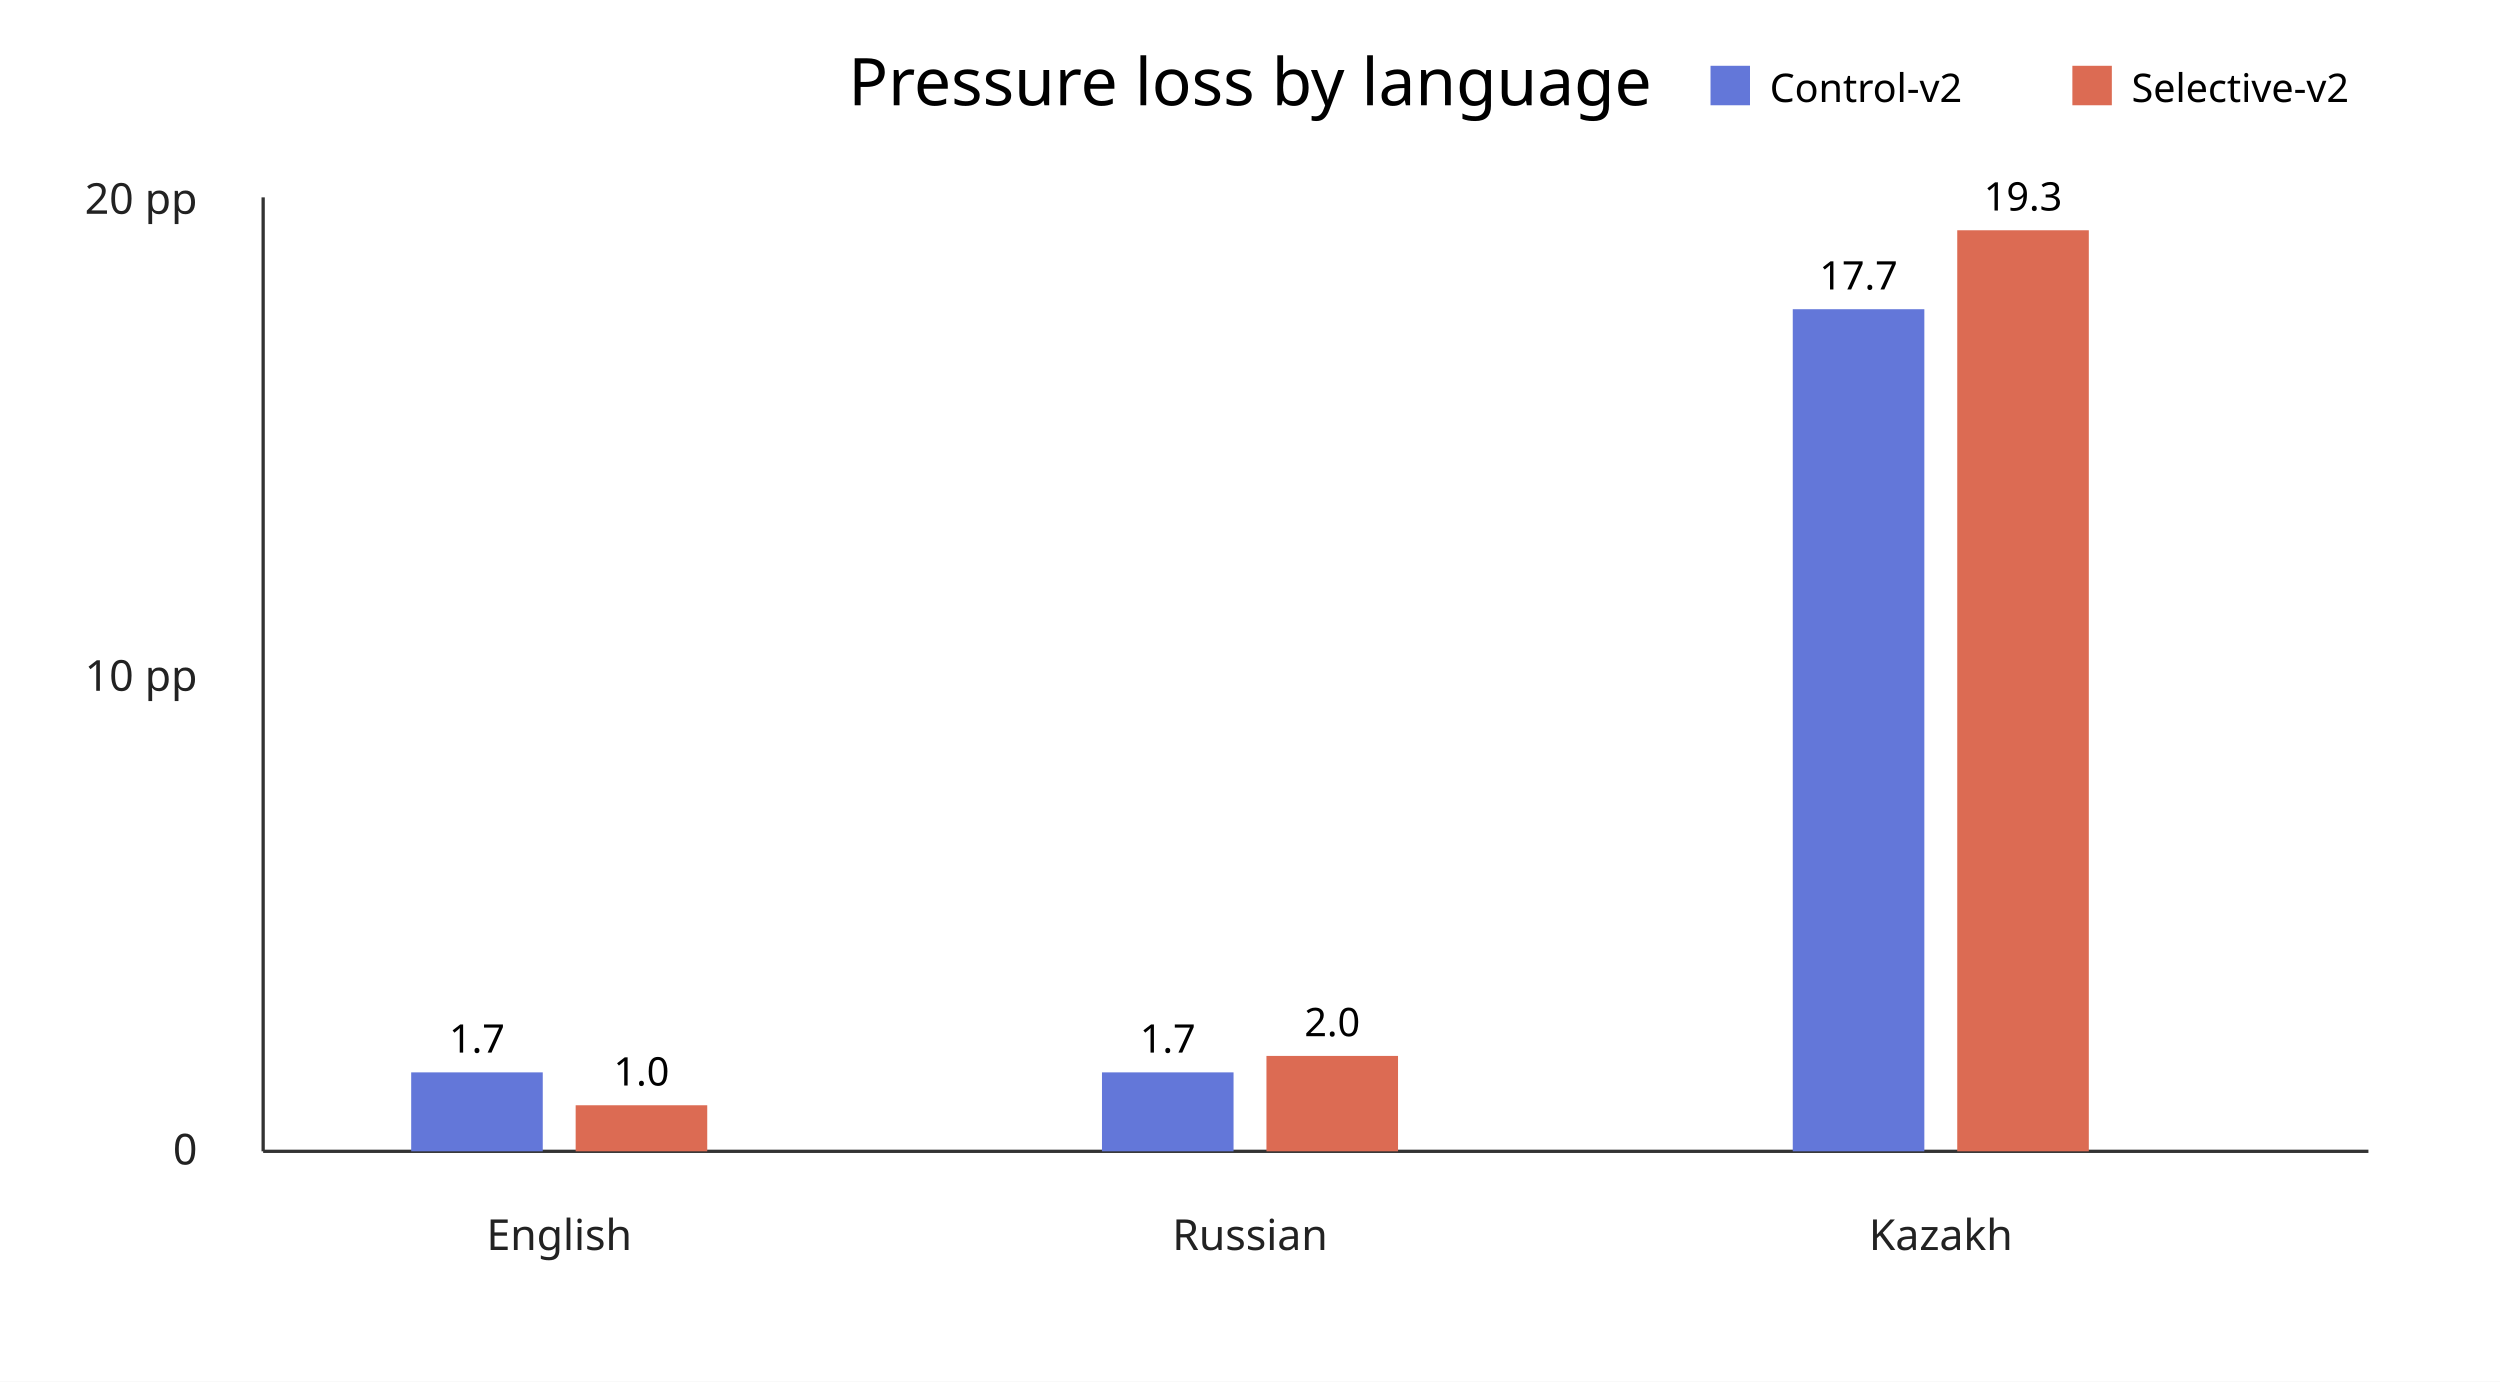
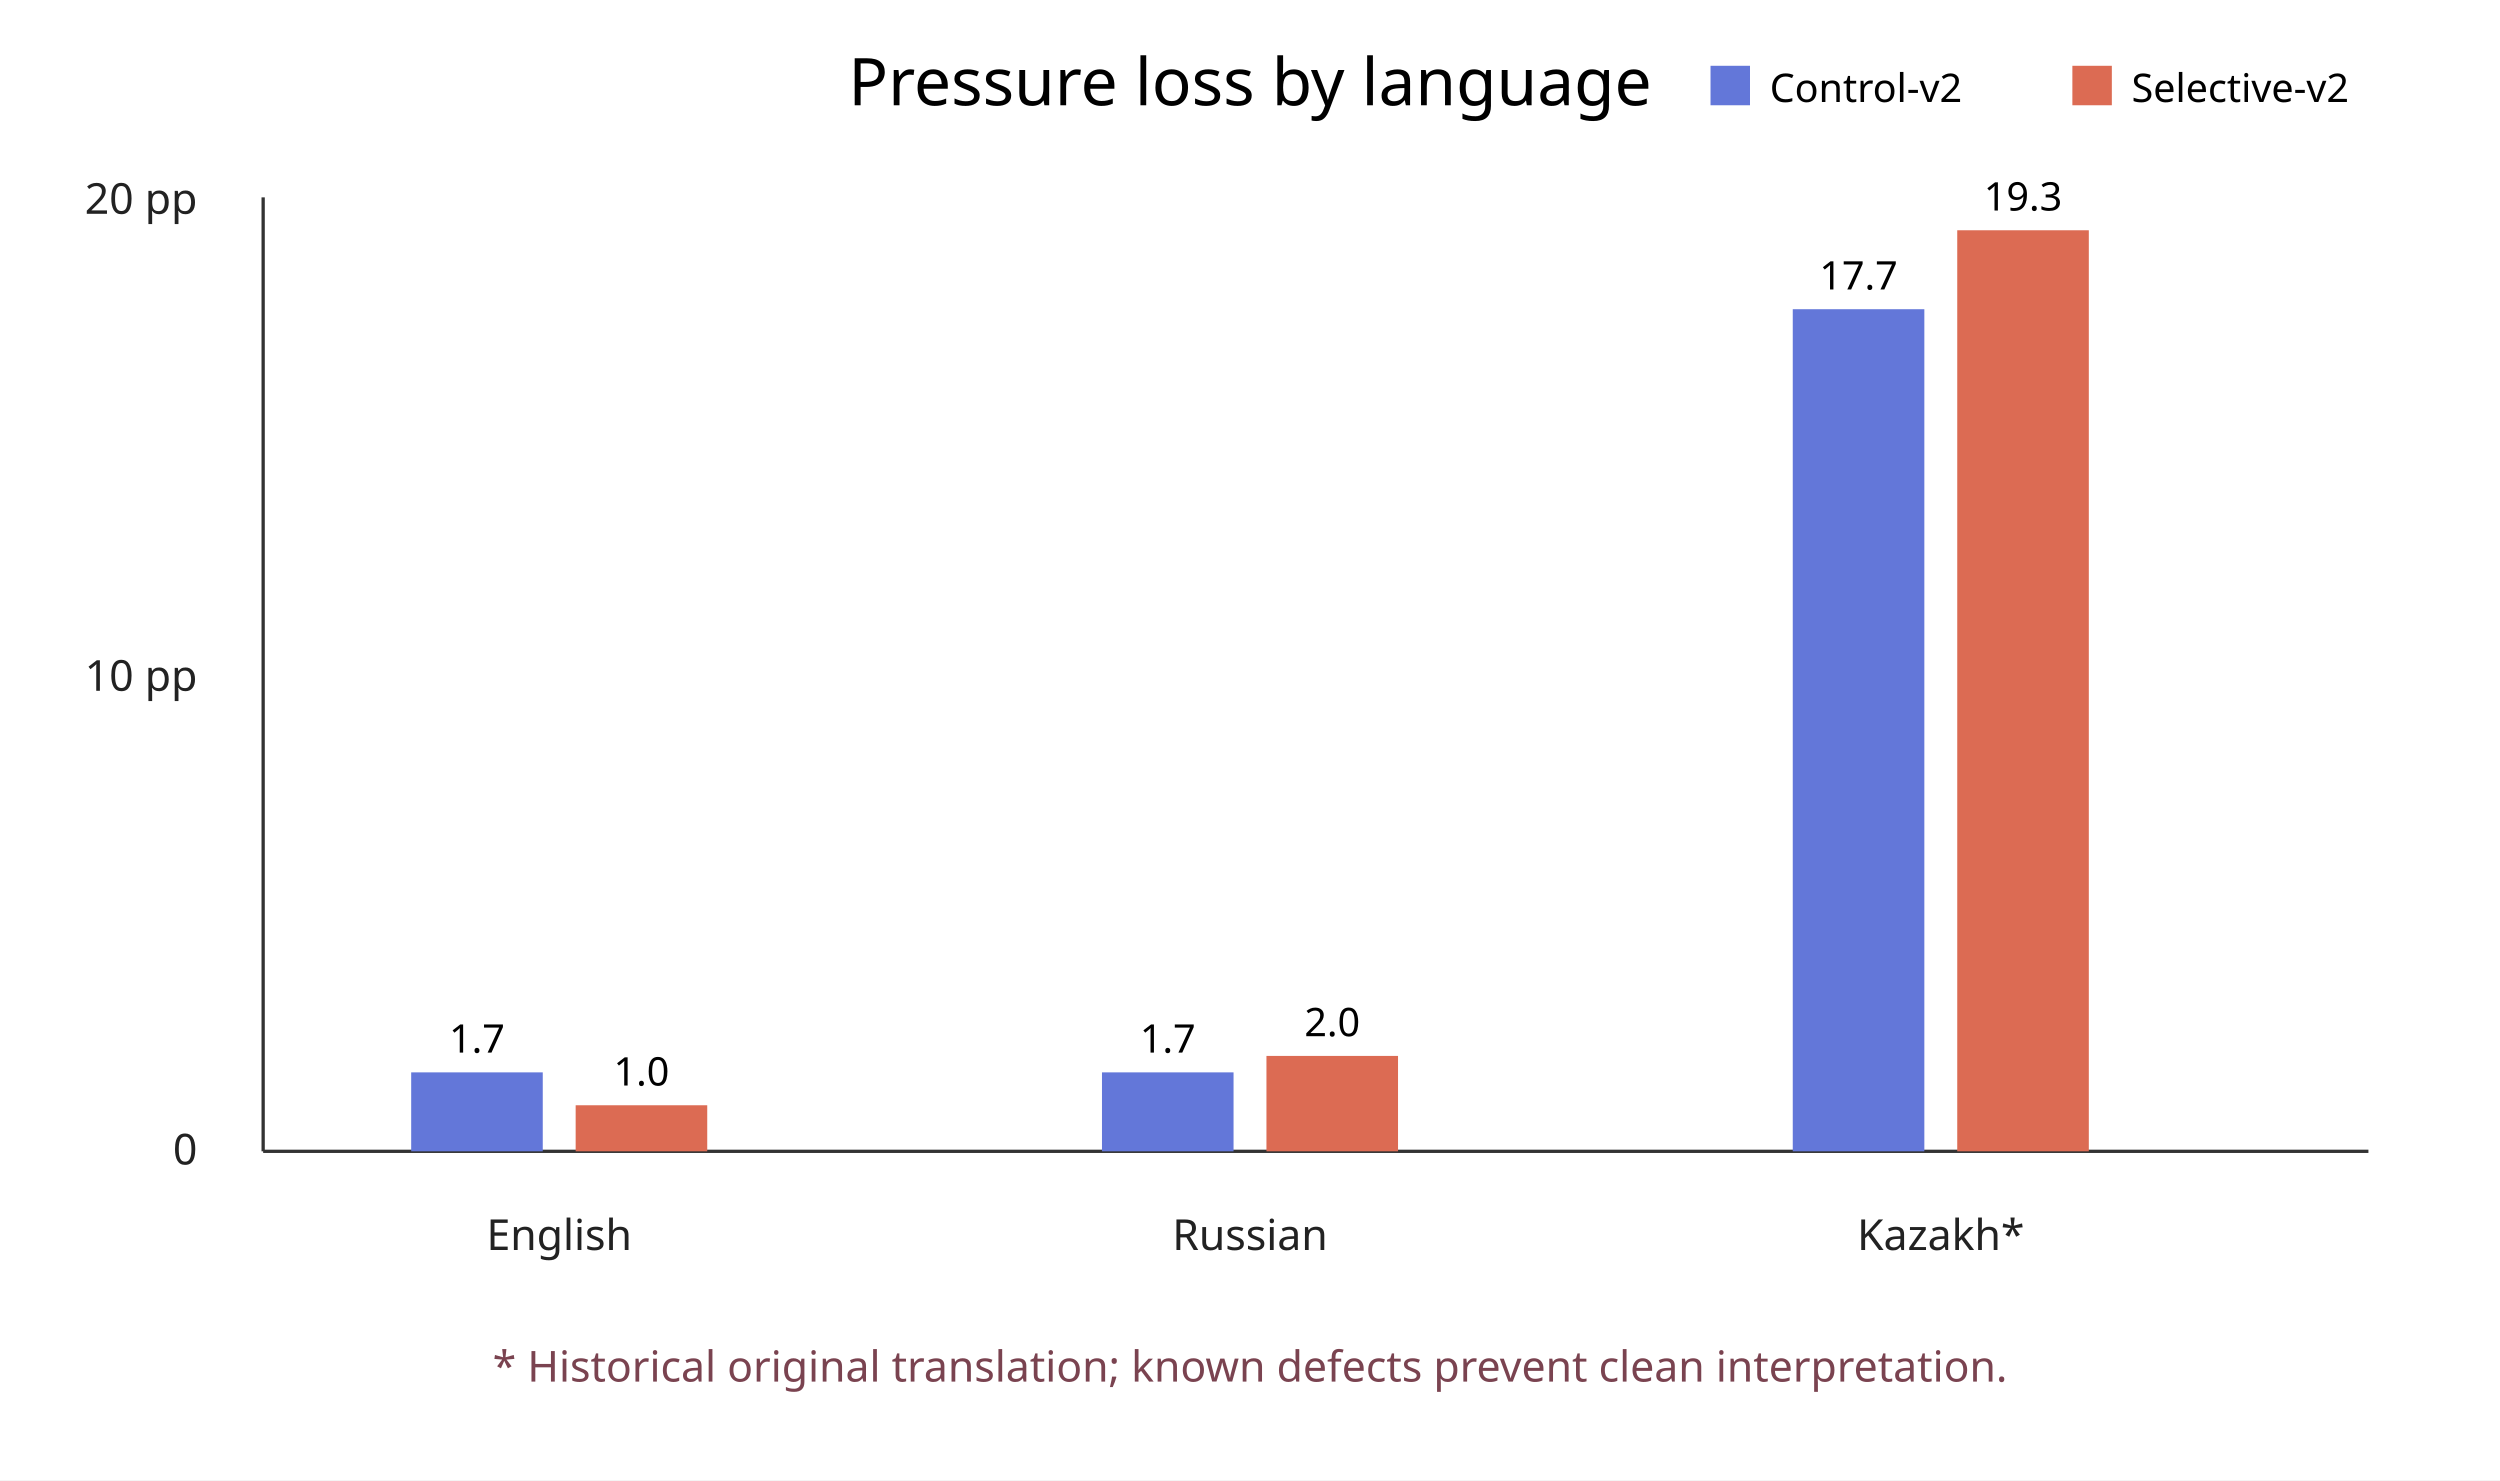
- <svg xmlns="http://www.w3.org/2000/svg" width="760" height="420" viewBox="0 0 760 420">
-   <rect width="760" height="420" fill="white" />
+ <svg xmlns="http://www.w3.org/2000/svg" width="760" height="450" viewBox="0 0 760 450" role="img" aria-labelledby="title desc">
+   <rect width="760" height="450" fill="white" />
  <text x="380" y="32" text-anchor="middle" font-family="sans-serif" font-size="20">Pressure loss by language</text>
  <line x1="80" y1="350" x2="720" y2="350" stroke="#333" />
  <line x1="80" y1="60" x2="80" y2="350" stroke="#333" />
  <g font-family="sans-serif" font-size="13" fill="#222">
    <text x="170" y="380" text-anchor="middle">English</text>
    <text x="380" y="380" text-anchor="middle">Russian</text>
-     <text x="590" y="380" text-anchor="middle">Kazakh</text>
+     <text x="590" y="380" text-anchor="middle">Kazakh*</text>
    <text x="60" y="354" text-anchor="end">0</text>
    <text x="60" y="210" text-anchor="end">10 pp</text>
    <text x="60" y="65" text-anchor="end">20 pp</text>
  </g>
  <g fill="#6377d9">
    <rect x="125" y="326" width="40" height="24" />
    <rect x="335" y="326" width="40" height="24" />
    <rect x="545" y="94" width="40" height="256" />
  </g>
  <g fill="#dc6b53">
    <rect x="175" y="336" width="40" height="14" />
    <rect x="385" y="321" width="40" height="29" />
    <rect x="595" y="70" width="40" height="280" />
  </g>
  <g font-family="sans-serif" font-size="12">
    <text x="145" y="320" text-anchor="middle">1.7</text>
    <text x="195" y="330" text-anchor="middle">1.0</text>
    <text x="355" y="320" text-anchor="middle">1.7</text>
    <text x="405" y="315" text-anchor="middle">2.0</text>
    <text x="565" y="88" text-anchor="middle">17.7</text>
    <text x="615" y="64" text-anchor="middle">19.3</text>
    <rect x="520" y="20" width="12" height="12" fill="#6377d9" />
    <text x="538" y="31">Control-v2</text>
    <rect x="630" y="20" width="12" height="12" fill="#dc6b53" />
    <text x="648" y="31">Selective-v2</text>
  </g>
+   <text x="380" y="420" text-anchor="middle" font-family="sans-serif" font-size="13" fill="#7a4350">* Historical original translation; known defects prevent clean interpretation.</text>
</svg>
